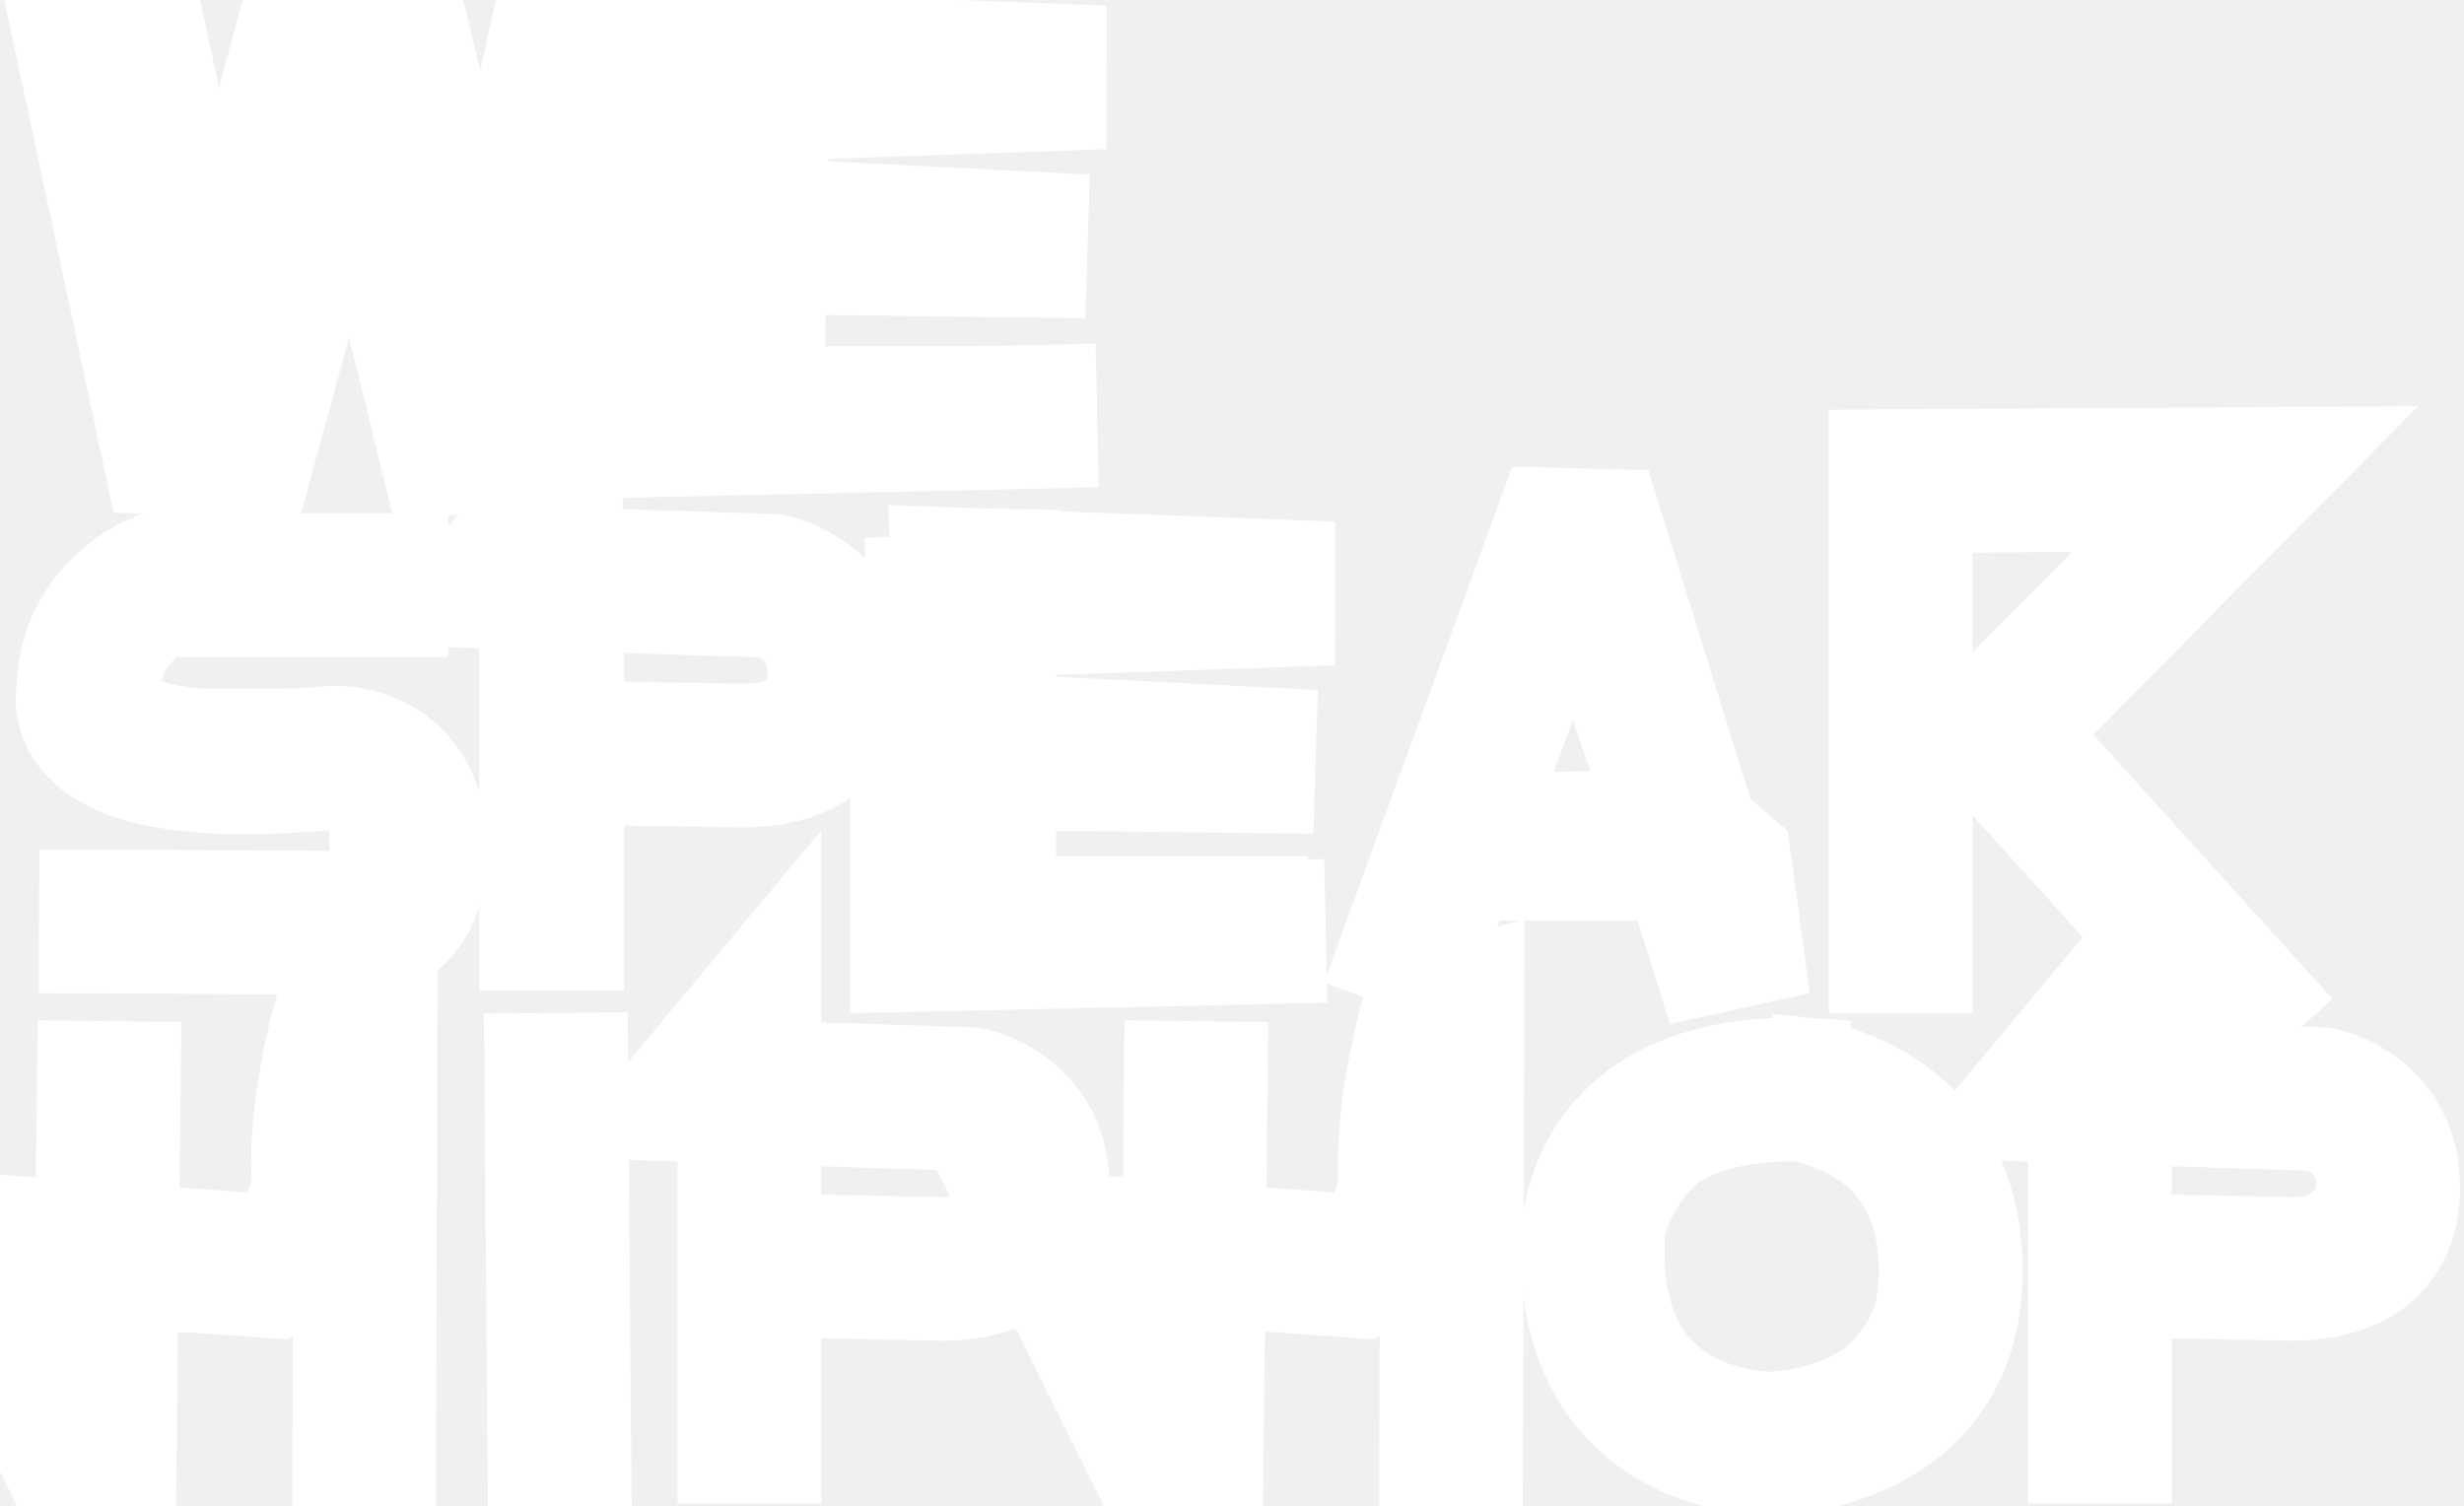
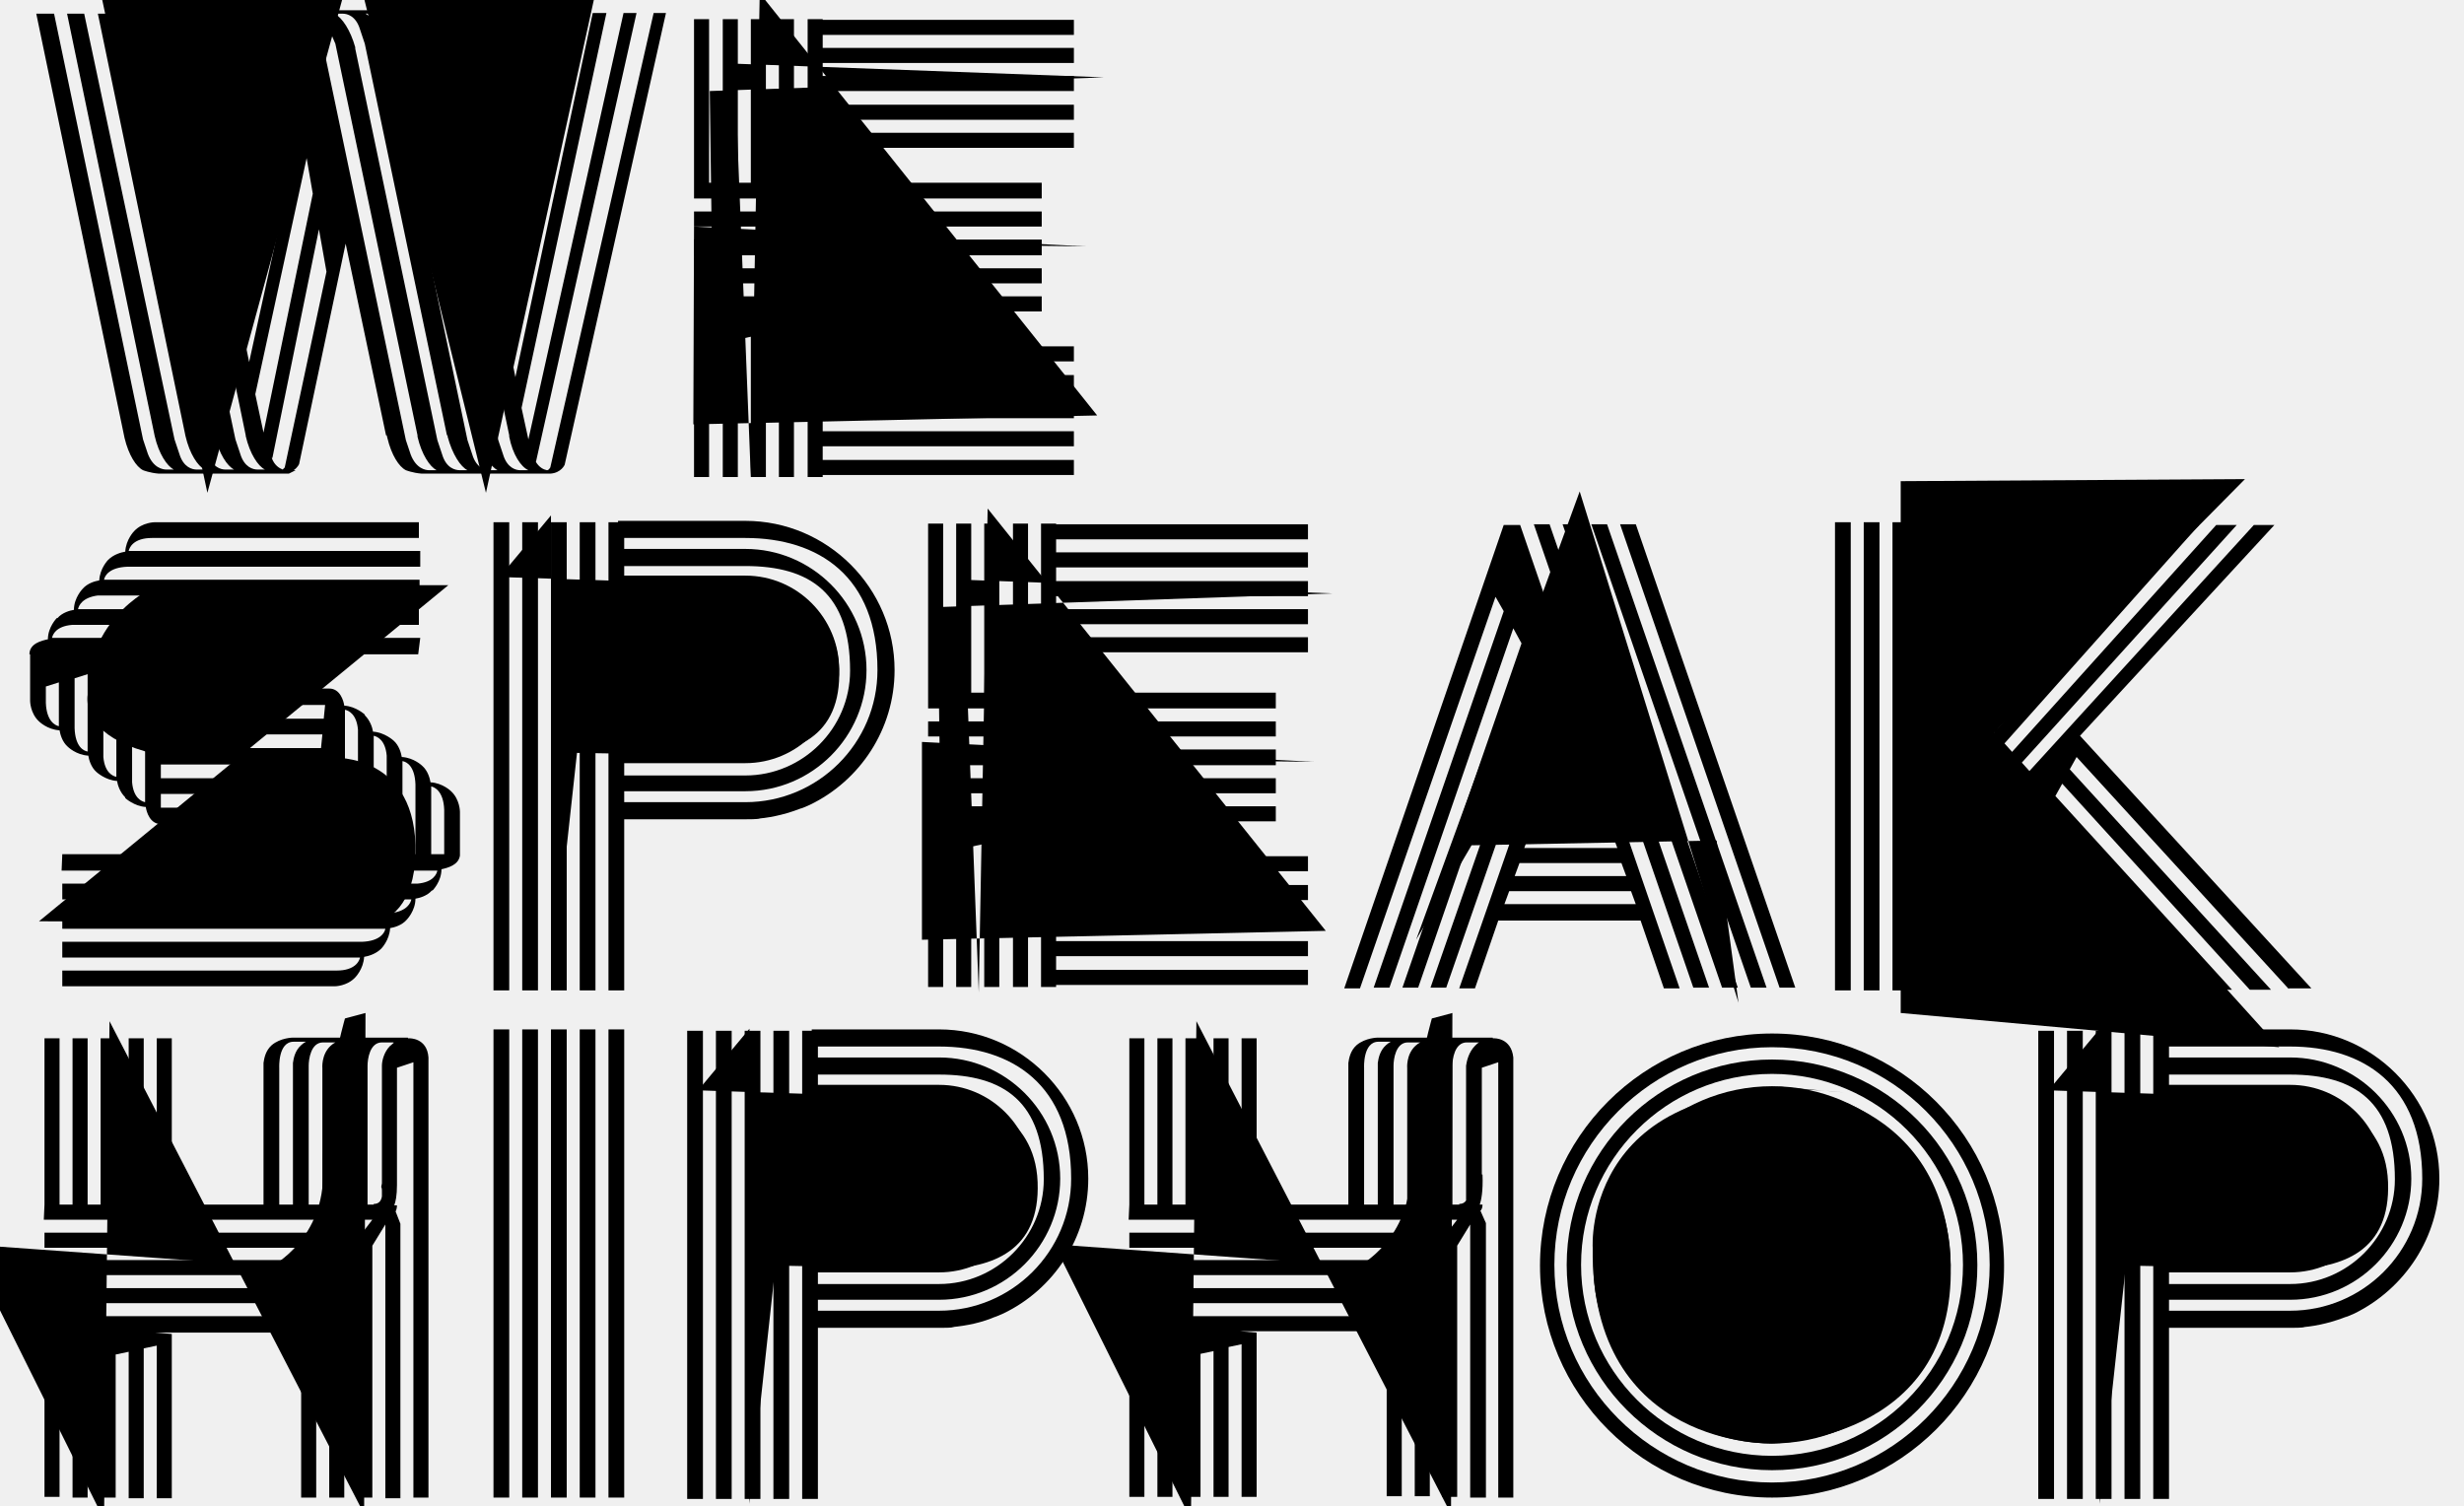
<svg xmlns="http://www.w3.org/2000/svg" version="1.1" id="Layer_1" x="0px" y="0px" viewBox="0 0 360 220" style="enable-background:new 0 0 360 220;" xml:space="preserve">
-   <style type="text/css">
- 	.st0{fill:#FFFFFF;}
- 	.st1{fill:none;stroke:#FFFFFF;stroke-width:28;stroke-linejoin:bevel;stroke-miterlimit:10;}
- 	.st2{fill:none;stroke:#FFFFFF;stroke-width:21;stroke-miterlimit:10;}
- 	.st3{fill:none;stroke:#FFFFFF;stroke-width:21;stroke-linecap:square;stroke-linejoin:bevel;stroke-miterlimit:10;}
- </style>
  <g id="P_x5F_3">
    <g id="P_x5F_lign_x5F_3">
      <rect x="310.4" y="150.6" class="st0" width="2.3" height="68.4" />
      <rect x="306.2" y="150.6" class="st0" width="2.3" height="68.4" />
      <rect x="302" y="150.6" class="st0" width="2.3" height="68.4" />
      <rect x="297.8" y="150.6" class="st0" width="2.3" height="68.4" />
    </g>
    <path id="P_x5F_loop_x5F_3" class="st0" d="M356.4,172.2c0-12-9.8-21.8-21.8-21.8H316v0.2h-1.4V219h2.3v-25h8.8h2.5h1.8h2.5h1.9   h0.2h0h0c0.7,0,1.5,0,2.2-0.1l-0.3,0c2.3-0.2,4.5-0.8,6.5-1.6l-0.4,0.2c0.5-0.2,0.9-0.4,1.4-0.6   C351.3,188.3,356.4,180.8,356.4,172.2z M316.9,181.8h17.7c5.3,0,9.6-4.3,9.6-9.6c0-5.3-4.3-9.6-9.6-9.6h-17.7V161h17.7   c8.7,0,11.2,4.6,11.2,11.2c0,6.2-5,11.2-11.2,11.2h-17.7V181.8z M334.6,165.1c5,0,7.7,1.9,7.7,7.1c0,3.9-3.7,7.1-7.7,7.1h-17.7   v-1.6h17.7c3,0,5.5-2.5,5.5-5.5s-2.5-5.5-5.5-5.5h-17.7v-1.6H334.6z M334.6,169.2c2.9,0,4.1,1.4,4.1,3c0,1.6-1.2,3-4.1,3h-17.7v-6   H334.6z M316.9,185.9h17.7c7.5,0,13.7-6.1,13.7-13.7c0-7.5-6.1-13.7-13.7-13.7h-17.7V157h17.7c9.5,0,15.3,4,15.3,15.3   c0,8.4-6.9,15.3-15.3,15.3h-17.7V185.9z M334.6,191.5h-17.7v-1.6h17.7c9.8,0,17.7-8,17.7-17.7c0-9.8-8-17.7-17.7-17.7h-17.7v-1.6   h17.7c10.7,0,19.3,5.6,19.3,19.3C353.9,182.9,345.2,191.5,334.6,191.5z" />
  </g>
  <g id="O">
    <path class="st0" d="M258.9,151c-18.7,0-33.9,15.2-33.9,33.9c0,18.7,15.2,33.9,33.9,33.9s34-15.3,33.9-33.9   C292.8,166.2,277.6,151,258.9,151z M258.9,216.6c-17.5,0-31.8-14.3-31.8-31.8s14.3-31.8,31.8-31.8c17.6,0,31.8,14.3,31.8,31.8   S276.4,216.6,258.9,216.6z" />
    <path class="st0" d="M258.9,154.8c-16.5,0-30,13.4-30,30c0,16.5,13.4,30,30,30c16.6,0,30.1-13.4,30-30   C288.9,168.3,275.5,154.8,258.9,154.8z M258.9,212.7c-15.4,0-27.9-12.5-27.9-27.9c0-15.4,12.5-27.9,27.9-27.9   c15.4,0,27.9,12.5,27.9,27.9C286.8,200.2,274.3,212.7,258.9,212.7z" />
    <path class="st0" d="M258.9,158.7c-14.4,0-26.1,11.7-26.1,26.1s11.7,26.1,26.1,26.1c14.4,0,26.1-11.7,26.1-26.1   S273.3,158.7,258.9,158.7z M258.9,208.8c-13.2,0-24-10.8-24-24s10.8-24,24-24c13.3,0,24,10.8,24,24S272.1,208.8,258.9,208.8z" />
    <path class="st0" d="M258.9,162.6c-12.2,0-22.2,10-22.2,22.2s10,22.2,22.2,22.2c12.3,0,22.2-9.9,22.2-22.2   C281.1,172.6,271.1,162.6,258.9,162.6z M258.9,204.9c-11.1,0-20.1-9-20.1-20.1c0-11.1,9-20.1,20.1-20.1c11.1,0,20.1,9,20.1,20.1   C279,195.9,270,204.9,258.9,204.9z" />
    <path class="st0" d="M258.9,166.5c-10.1,0-18.3,8.2-18.3,18.3c0,10.1,8.2,18.3,18.3,18.3c10.1,0,18.3-8.2,18.3-18.3   S269,166.5,258.9,166.5z M258.9,201c-8.9,0-16.2-7.3-16.2-16.2c0-8.9,7.3-16.2,16.2-16.2c8.9,0,16.2,7.3,16.2,16.2   S267.8,201,258.9,201z" />
  </g>
  <path id="H_x5F_2" class="st0" d="M221.1,155v-0.5h0c-0.3-2.9-2.8-2.8-2.8-2.8s-0.1,0-0.2,0v-0.1h-1h-2.9c0,0-0.2,0-0.4,0h-1h-2.9  c0,0-0.2,0-0.4,0h-1h-2.9c0,0-0.2,0-0.4,0h-1h-2.9c0,0-1.8,0-3.1,1.1c-0.9,0.8-1.1,1.9-1.2,2.6V176h-13.4v-24.3h-2.2V176h-1.9v-24.3  h-2.2V176h-1.9v-24.3h-2.2V176h-1.9v-24.3h-2.2V176h-1.9v-24.3H165V176l-0.1,2.2h48l-1.3,1.7c-0.3,0.1-0.6,0.2-1.1,0.2H165v2.2h43.9  h0.8c0,0.1-0.1,0.3-0.1,0.4l-0.5,0.6c-0.4,0.4-1.1,0.7-2.3,0.8H165v2.2h40.7h0.3c-0.1,0.5-0.7,1.8-3.3,1.9H165v2.2h36.4h1  c-0.1,0.5-0.7,1.8-3.3,1.9H165v2.2h0.7l0,0.2H165v24h2.2v-19l1.9-0.4v19.4h2.2v-20l1.9-0.4v20.4h2.2v-20.9l1.9-0.4v21.3h2.2v-21.9  l1.9-0.4v22.3h2.2v-24l0,0l-2.4-0.2h16.6h1c0,0,1.8,0,2.9-1.2c0,0,0.4-0.4,0.8-1.2l0.1-0.1v26.6h2.2v-23.4l1.9-3.1v26.5h2.2v-30.1  l1.8-2.9v33.1h2.2V182l1.9-3.1v39.9h2.3v-40.1l-0.8-1.8c0.2-0.2,0.3-0.5,0.3-0.9h-0.4c0.2-0.6,0.5-1.9,0.4-4.4l-0.1,0V156l2.4-0.8  v63.6h2.2V155L221.1,155C221.1,155,221.1,155,221.1,155z M214.3,152.3h1.8l0,0c-0.2,0.1-0.4,0.3-0.6,0.5c-0.9,0.9-1.2,2.2-1.3,2.9  v0.1c0,0.2,0,0.4,0,0.4v19.2c-0.2,0.3-0.5,0.5-1,0.5l0,0.1h-1v-20.3C212.2,154.8,212.5,152.3,214.3,152.3z M210,152.2h1.8  c-0.2,0.1-0.5,0.3-0.7,0.5c-0.9,0.8-1.1,1.9-1.2,2.6v0.1c0,0.4,0,0.6,0,0.6v20h-2v-20C207.9,156,207.7,152.2,210,152.2z   M205.7,152.3h1.8c-0.2,0.1-0.5,0.3-0.7,0.5c-1.4,1.3-1.2,3.3-1.2,3.3V176h-2v-20.3C203.6,154.8,203.9,152.3,205.7,152.3z   M201.4,152.2h1.8c-0.2,0.1-0.5,0.3-0.7,0.5c-0.9,0.8-1.1,1.9-1.2,2.6v0.1c0,0.4,0,0.6,0,0.6v20h-2v-20  C199.3,156,199.1,152.2,201.4,152.2z M206.7,186.6L206.7,186.6c0,0,0-0.1,0-0.2V186.6z M202.6,192.1  C202.6,192.1,202.6,192.1,202.6,192.1L202.6,192.1L202.6,192.1z" />
  <g id="P_x5F_2">
    <g id="P_x5F_lign_x5F_2">
      <rect x="113" y="150.6" class="st0" width="2.3" height="68.4" />
      <rect x="108.8" y="150.6" class="st0" width="2.3" height="68.4" />
      <rect x="104.6" y="150.6" class="st0" width="2.3" height="68.4" />
      <rect x="100.4" y="150.6" class="st0" width="2.3" height="68.4" />
    </g>
    <path id="P_x5F_loop_x5F_2" class="st0" d="M137.2,150.4h-18.6v0.2h-1.4V219h2.3v-25h8.9h2.5h1.8h2.5h1.8h0.2h0.1   c0.7,0,1.5,0,2.2-0.1l-0.5,0c2.3-0.2,4.6-0.7,6.6-1.6l-0.4,0.2c0.5-0.2,0.9-0.4,1.4-0.6c7.3-3.5,12.4-11,12.4-19.7   C159,160.2,149.2,150.4,137.2,150.4z M119.5,181.8h17.7c5.3,0,9.6-4.3,9.6-9.6c0-5.3-4.3-9.6-9.6-9.6h-17.7V161h17.7   c8.7,0,11.2,4.6,11.2,11.2c0,6.2-5,11.2-11.2,11.2h-17.7V181.8z M137.2,165.1c5,0,7.7,1.9,7.7,7.1c0,3.9-3.7,7.1-7.7,7.1h-17.7   v-1.6h17.7c3,0,5.5-2.5,5.5-5.5s-2.5-5.5-5.5-5.5h-17.7v-1.6H137.2z M137.2,169.2c2.9,0,4.1,1.4,4.1,3c0,1.6-1.2,3-4.1,3h-17.7v-6   H137.2z M119.5,185.9h17.7c7.5,0,13.7-6.1,13.7-13.7c0-7.5-6.1-13.7-13.7-13.7h-17.7V157h17.7c9.5,0,15.3,4,15.3,15.3   c0,8.4-6.9,15.3-15.3,15.3h-17.7V185.9z M137.2,191.5h-17.7v-1.6h17.7c9.8,0,17.7-8,17.7-17.7c0-9.8-8-17.7-17.7-17.7h-17.7v-1.6   h17.7c10.7,0,19.3,5.6,19.3,19.3C156.5,182.9,147.8,191.5,137.2,191.5z" />
  </g>
  <g id="I">
    <rect x="88.9" y="150.4" class="st0" width="2.3" height="68.4" />
    <rect x="84.7" y="150.4" class="st0" width="2.3" height="68.4" />
    <rect x="80.5" y="150.4" class="st0" width="2.3" height="68.4" />
    <rect x="76.3" y="150.4" class="st0" width="2.3" height="68.4" />
    <rect x="72.1" y="150.4" class="st0" width="2.3" height="68.4" />
  </g>
  <path id="H_x5F_1" class="st0" d="M59.8,151.7c0,0-0.1,0-0.2,0v-0.1h-1h-2.9c0,0-0.2,0-0.4,0h-1h-2.9c0,0-0.2,0-0.4,0h-1h-2.9  c0,0-0.2,0-0.4,0h-1h-2.9c0,0-1.8,0-3.1,1.1c-0.9,0.8-1.1,1.9-1.2,2.6V176H25.1v-24.3h-2.2V176H21v-24.3h-2.2V176h-1.9v-24.3h-2.2  V176h-1.9v-24.3h-2.2V176H8.7v-24.3H6.5V176l-0.1,2.2h48l-1.3,1.7c-0.3,0.1-0.6,0.2-1.1,0.2H6.5v2.2h43.9h0.8c0,0.1-0.1,0.3-0.1,0.4  l-0.5,0.6c-0.4,0.4-1.1,0.7-2.3,0.8H6.5v2.2h40.7h0.3c-0.1,0.5-0.7,1.8-3.3,1.9H6.5v2.2h36.4h1c-0.1,0.5-0.7,1.8-3.3,1.9H6.5v2.2  h0.6l0,0.2H6.5v24h2.2v-19l1.9-0.4v19.5h2.2v-20l1.9-0.4v20.4h2.2v-20.9l1.9-0.4v21.4H21v-21.9l1.9-0.4v22.3h2.2v-24l-2.4-0.2h16.6  h1c0,0,1.8,0,2.9-1.2c0,0,0.4-0.4,0.8-1.2v26.5h2.2v-23.4l1.9-3.1v26.5h2.2v-30.1l1.9-3.1v33.2h2.2v-36.8l1.9-3.1v40h2.2v-40.1  l-0.7-1.8c0.1-0.2,0.2-0.5,0.2-0.9h-0.4c0.2-0.5,0.4-1.4,0.4-3l0,0v-0.1c0-0.4,0-0.8,0-1.3V156l2.4-0.8v63.6h2.2v-64.3h0  C62.4,151.6,59.8,151.7,59.8,151.7z M55.8,152.3h1.7l0,0.1c-0.2,0.1-0.3,0.3-0.5,0.4c-0.9,0.9-1.2,2.2-1.2,2.9v0.1  c0,0.2,0,0.4,0,0.4v16.7l-0.1,0.5c0,0,0.1,0.2,0.1,0.5v0.9c-0.1,0.6-0.4,1.1-1.2,1.1l0,0.1h-0.9v-20.3  C53.7,154.8,54,152.3,55.8,152.3z M51.5,152.2h1.8c-0.2,0.1-0.5,0.3-0.7,0.5c-0.9,0.8-1.1,1.9-1.2,2.6v0.1c0,0.4,0,0.6,0,0.6v20h-2  v-20C49.4,156,49.2,152.2,51.5,152.2z M47.2,152.3H49c-0.2,0.1-0.5,0.3-0.7,0.5c-1.4,1.3-1.2,3.3-1.2,3.3V176h-2v-20.3  C45.1,154.8,45.4,152.3,47.2,152.3z M42.9,152.2h1.8c-0.2,0.1-0.5,0.3-0.7,0.5c-0.9,0.8-1.1,1.9-1.2,2.6v0.1c0,0.4,0,0.6,0,0.6v20  h-2v-20C40.8,156,40.6,152.2,42.9,152.2z" />
  <g id="K">
    <g id="K_x5F_left">
      <rect x="284.9" y="76.3" class="st0" width="2.3" height="68.4" />
      <rect x="280.7" y="76.3" class="st0" width="2.3" height="68.4" />
      <rect x="276.5" y="76.3" class="st0" width="2.3" height="68.4" />
      <rect x="272.3" y="76.3" class="st0" width="2.3" height="68.4" />
      <rect x="268.1" y="76.3" class="st0" width="2.3" height="68.4" />
    </g>
    <path id="K_x5F_right" class="st0" d="M290.6,121.6L290.6,121.6l21,22.8h3.1L296,123.9l1-1.8l20.3,22.5h3.1l-22.3-24.4l1-1.8   l23.9,26.2h3.1l-25.8-28.3l1-1.8l27.4,30.1h3.1l-29.4-32.2l1-1.8l31,33.9v-0.1h3.3l-33.8-36.9l28.4-30.8h-3l-37.4,41   c0,0,0,0-0.1,0.1c-0.3-0.5-0.7-1.7,0.9-3.4l34.1-37.7h-3l-31.4,34.9l-0.6,0.6c-0.2-0.4-0.7-1.7,0.9-3.4l28.6-32.1h-3L292,106.3   l-0.3,0.2c-0.3-0.5-0.6-1.9,1.3-3.7l22.9-26.1H313l-20.5,23.8l-0.7,0.6c-0.3-0.5-0.7-1.9,1.3-3.7l17.6-20.5h-2.8l-15.3,17.9   l-0.7,0.6c0,0-1.4,1.2-1.4,2.9c0,0-0.1,1.7,1,3.1c-0.5,0.4-1.1,1.4-1.1,2.5c0,0-0.1,1.7,1,3.1c-0.4,0.5-1,1.4-1,2.5   c0,0-0.2,1.7,1,3.1c-0.5,0.5-1.1,1.4-1.1,2.5h-0.1c0,0-0.2,1.7,1,3.1C290.6,118.9,289.6,120.4,290.6,121.6z" />
  </g>
  <g id="A">
    <polygon class="st0" points="249.7,144.3 226.4,76.6 224.1,76.6 247.4,144.3  " />
    <polygon class="st0" points="253.9,144.3 230.6,76.6 228.3,76.6 251.6,144.3  " />
    <polygon class="st0" points="258.1,144.3 234.8,76.6 232.5,76.6 255.8,144.3  " />
    <polygon class="st0" points="262.3,144.3 239,76.6 236.7,76.6 260,144.3  " />
    <path class="st0" d="M218.5,87.2l1.2,2.1l-19,55h2.3l18.1-52.5l1.2,2.2l-17.4,50.3h2.3l16.5-47.9l1.2,2.2l-15.9,45.7h2.3l15-43.2   l1.2,2.2l-14.3,41.1h2.3l3.4-9.9h20.8l3.4,9.9h2.3l-23.3-67.7h-2.1h-0.2h-0.1l-23.3,67.7h2.3L218.5,87.2z M222.7,123.9l0.7-1.9   h12.2l0.7,1.9H222.7z M236.9,126.1l0.7,1.9h-16.3l0.7-1.9H236.9z M224.1,119.7l0.7-1.9h9.3l0.7,1.9H224.1z M225.6,115.6l3.9-11.2   l3.9,11.2H225.6z M239,132.1h-19.2l0.7-1.9h17.8l0.8,2.2L239,132.1z" />
  </g>
  <g id="E_x5F_2">
    <rect x="135.6" y="113.7" class="st0" width="50.8" height="2.2" />
    <rect x="135.6" y="109.5" class="st0" width="50.8" height="2.3" />
    <rect x="135.6" y="105.4" class="st0" width="50.8" height="2.2" />
    <polygon class="st0" points="191.1,127.3 191.1,125.1 154.3,125.1 154.3,120.2 154.4,120 186.4,120 186.4,117.8 135.6,117.8    135.6,120 135.6,144.2 137.8,144.2 137.8,124.5 139.7,124.1 139.7,144.2 141.9,144.2 141.9,123.7 143.8,123.3 143.8,144.2    146,144.2 146,122.9 148,122.5 148,144.2 150.2,144.2 150.2,122.1 152.1,121.7 152.1,144.2 154.3,144.2 154.3,143.9 191.1,143.9    191.1,141.7 154.3,141.7 154.3,139.7 191.1,139.7 191.1,137.5 154.3,137.5 154.3,135.6 191.1,135.6 191.1,133.4 154.3,133.4    154.3,131.5 191.1,131.5 191.1,129.3 154.3,129.3 154.3,127.3  " />
    <polygon class="st0" points="191.1,78.8 191.1,76.6 154.3,76.6 154.3,76.5 152.1,76.5 152.1,101.2 150.2,101.2 150.2,76.5    148,76.5 148,101.2 146,101.2 146,76.5 143.8,76.5 143.8,101.2 141.9,101.2 141.9,76.5 139.7,76.5 139.7,101.2 137.8,101.2    137.8,76.5 135.6,76.5 135.6,101.2 135.6,101.5 135.6,103.4 135.6,103.5 186.4,103.5 186.4,103.4 186.4,101.2 154.3,101.2    154.3,95.3 191.1,95.3 191.1,93.1 154.3,93.1 154.3,91.2 191.1,91.2 191.1,89 154.3,89 154.3,87.1 191.1,87.1 191.1,84.9    154.3,84.9 154.3,82.9 191.1,82.9 191.1,80.7 154.3,80.7 154.3,78.8  " />
  </g>
  <g id="P_x5F_1">
    <g id="P_x5F_lign_x5F_1">
      <rect x="84.7" y="76.3" class="st0" width="2.3" height="68.4" />
      <rect x="80.5" y="76.3" class="st0" width="2.3" height="68.4" />
      <rect x="76.3" y="76.3" class="st0" width="2.3" height="68.4" />
      <rect x="72.1" y="76.3" class="st0" width="2.3" height="68.4" />
    </g>
    <path id="P_x5F_loop_x5F_1" class="st0" d="M118.3,117.6c7.3-3.5,12.4-11,12.4-19.7c0-12-9.8-21.8-21.8-21.8H90.3v0.2h-1.4v68.4   h2.3v-25h8.8h2.5h1.9h2.5h1.8h0.2c0.7,0,1.5,0,2.2-0.1l-0.3,0c2.3-0.2,4.5-0.8,6.5-1.6l-0.4,0.2C117.4,118,117.8,117.8,118.3,117.6   z M91.2,107.5h17.7c5.3,0,9.6-4.3,9.6-9.6c0-5.3-4.3-9.6-9.6-9.6H91.2v-1.7h17.7c8.7,0,11.2,4.6,11.2,11.2c0,6.2-5,11.2-11.2,11.2   H91.2V107.5z M108.9,90.8c5,0,7.7,1.9,7.7,7.1c0,3.9-3.7,7.1-7.7,7.1H91.2v-1.6h17.7c3,0,5.5-2.5,5.5-5.5s-2.5-5.5-5.5-5.5H91.2   v-1.6H108.9z M108.9,94.9c2.9,0,4.1,1.4,4.1,3c0,1.7-1.2,3-4.1,3H91.2v-6H108.9z M91.2,111.5h17.7c7.5,0,13.7-6.1,13.7-13.7   c0-7.5-6.1-13.7-13.7-13.7H91.2v-1.4h17.7c9.5,0,15.3,4,15.3,15.3c0,8.4-6.9,15.3-15.3,15.3H91.2V111.5z M91.2,117.2v-1.6h17.7   c9.8,0,17.7-8,17.7-17.7c0-9.8-8-17.7-17.7-17.7H91.2v-1.6h17.7c10.7,0,19.3,5.6,19.3,19.3c0,10.7-8.7,19.3-19.3,19.3H91.2z" />
  </g>
  <path id="S" class="st0" d="M62.9,114.3c-0.1-0.6-0.4-1.7-1.2-2.4c0,0-1.2-1.2-3-1.3c-0.1-0.6-0.4-1.7-1.2-2.4c0,0-1.3-1.2-3-1.3  c-0.1-0.6-0.4-1.6-1.2-2.4v-0.1c0,0-1.3-1.2-3-1.3c-0.1-0.7-0.6-2.5-2.2-2.5H23.5v-5h37.6l0.3-2.4H7.8c0,0-0.1,0-0.2,0  c0.1-0.5,0.6-1.7,2.9-1.9h50.7V89h-49h-0.8c0.1-0.5,0.6-1.7,2.9-2h47v-2.3H15.5h-0.3c0.1-0.6,0.8-1.8,3.4-1.9h42.8v-2.3H19.8h-1  c0.1-0.5,0.7-1.9,3.4-1.9h39v-2.3H23.6h-1c0,0-1.8,0-3,1.3c0,0-1.2,1.2-1.3,3c-0.6,0.1-1.7,0.4-2.5,1.2c0,0-1.2,1.2-1.3,3  c-0.6,0.1-1.7,0.4-2.4,1.2c0,0-1.3,1.3-1.3,3.1c-0.6,0.1-1.7,0.4-2.4,1.2H8.3c0,0-1.3,1.3-1.3,3.1c-0.9,0.2-2.7,0.6-2.7,2.2h0.1v5.8  v1c0,0,0,1.8,1.3,3c0,0,1.2,1.2,3,1.3c0.1,0.6,0.4,1.7,1.2,2.4c0,0,1.2,1.2,3,1.3c0.1,0.6,0.4,1.7,1.2,2.4c0,0,1.3,1.2,3,1.3  c0.1,0.6,0.4,1.6,1.2,2.4v0.1c0,0,1.3,1.2,3,1.3c0.1,0.7,0.6,2.5,2.2,2.5l24.6-0.1v4.5h-39L9,127.2h54.7c0,0,0.1,0,0.2,0  c-0.1,0.5-0.6,1.7-2.9,1.9H9.1v2.3h50.2h0.8c-0.1,0.5-0.6,1.7-2.9,2H9.1v2.3H56h0.3c-0.1,0.6-0.8,1.8-3.4,1.9H9.1v2.3h42.5h1  c-0.1,0.5-0.7,1.9-3.4,1.9H9.1v2.3h38.8h1c0,0,1.8,0,3-1.3c0,0,1.2-1.2,1.3-3c0.6-0.1,1.7-0.4,2.5-1.2c0,0,1.2-1.2,1.3-3  c0.6-0.1,1.7-0.4,2.4-1.2c0,0,1.3-1.3,1.3-3.1c0.6-0.1,1.7-0.4,2.4-1.2h0.1c0,0,1.3-1.3,1.3-3.1c0.9-0.2,2.5-0.6,2.7-2h0v-5.4v-1  c0,0,0-1.8-1.3-3C65.9,115.6,64.7,114.4,62.9,114.3z M8.6,105.1v1c-0.5-0.1-1.8-0.7-1.9-3.4v-2.4l1.9-0.6V105.1z M12.8,109.5v0.3  c-0.6-0.1-1.8-0.7-1.9-3.4v-7.3l1.9-0.6V109.5z M17,112.7v0.8c-0.5-0.1-1.7-0.6-1.9-2.9V97.8l1.9-0.6V112.7z M21.2,117  c0,0,0,0.1,0,0.2c-0.5-0.1-1.7-0.6-1.9-2.9V96.6l1.9-0.6V117z M46.1,118H23.5v-2h22.8L46.1,118z M46.5,113.7h-23v-2h23.2L46.5,113.7  z M46.9,109.3H23.5v-2h23.6L46.9,109.3z M47.3,105H23.5v-2h24L47.3,105z M52.3,124.8h-1.9v-20.9c0,0,0-0.1,0-0.2  c0.5,0.1,1.7,0.6,1.9,2.9V124.8z M56.5,124.8h-1.9v-16.5v-0.8c0.5,0.1,1.7,0.6,1.9,2.9V124.8z M60.7,124.8h-1.9v-13.3v-0.3  c0.6,0.1,1.8,0.7,1.9,3.4V124.8z M63,124.8v-8.9v-1c0.5,0.1,1.8,0.7,1.9,3.4v6.5H63z" />
  <g id="E_x5F_1">
    <polygon class="st0" points="152.2,28.9 152.2,26.7 120.2,26.7 120.2,21.6 156.9,21.6 156.9,19.4 120.2,19.4 120.2,17.5    156.9,17.5 156.9,15.3 120.2,15.3 120.2,13.3 156.9,13.3 156.9,11.1 120.2,11.1 120.2,9.2 156.9,9.2 156.9,7 120.2,7 120.2,5.1    156.9,5.1 156.9,2.9 120.2,2.9 120.2,2.8 118,2.8 118,26.7 116,26.7 116,2.8 113.8,2.8 113.8,26.7 111.9,26.7 111.9,2.8 109.7,2.8    109.7,26.7 107.8,26.7 107.8,2.8 105.6,2.8 105.6,26.7 103.6,26.7 103.6,2.8 101.4,2.8 101.4,26.7 101.4,27 101.4,28.9 101.4,29    152.2,29  " />
    <polygon class="st0" points="103.6,50.6 105.6,50.1 105.6,69.7 107.8,69.7 107.8,49.6 109.7,49.2 109.7,69.7 111.9,69.7    111.9,48.7 113.8,48.2 113.8,69.7 116,69.7 116,47.7 118,47.3 118,69.7 120.2,69.7 120.2,69.4 156.9,69.4 156.9,67.2 120.2,67.2    120.2,65.2 156.9,65.2 156.9,63 120.2,63 120.2,61.1 156.9,61.1 156.9,58.9 120.2,58.9 120.2,57 156.9,57 156.9,54.8 120.2,54.8    120.2,52.8 156.9,52.8 156.9,50.6 120.2,50.6 120.2,45.5 152.2,45.5 152.2,43.3 101.4,43.3 101.4,45.5 101.4,69.7 103.6,69.7  " />
    <rect x="101.4" y="39.2" class="st0" width="50.8" height="2.2" />
    <rect x="101.4" y="35" class="st0" width="50.8" height="2.3" />
    <rect x="101.4" y="30.9" class="st0" width="50.8" height="2.2" />
  </g>
  <path id="W" class="st0" d="M82.5,67.9l14.8-66h-1.8L80.4,68.3c-0.2,0.3-0.3,0.4-0.5,0.4c-0.5-0.1-1.1-0.4-1.6-1.2L93,1.9h-1.9  L77.2,64.2l-1-4.6L88.6,1.9h-2L75.3,55.1l-0.9-4.5l9.8-48.6h-1.9l-8.9,43.9l-1-4.6l7.3-39.3h-1.9l-6.3,34.6L65.2,7.1h-0.1L65,6.7  c-0.6-2.5-1.7-4.2-2.7-4.7c0,0-1-0.4-2.3-0.5c-0.3,0-0.7,0-1.1,0h-2h-1.3c-0.2,0-0.5,0-0.7,0c-0.1,0-0.3,0-0.4,0h-2H51  c-0.2,0-0.5,0-0.7,0c-0.1,0-0.3,0-0.4,0h-2h-0.1h-1.2c-0.2,0-0.5,0-0.7,0c-0.1,0-0.3,0-0.4,0h-2h-0.1h-1.2c-0.2,0-0.5,0-0.7,0  s-0.3,0-0.5,0l-0.5,0.2C39.4,2.1,39.1,3,39.1,3l-6.9,30L25.7,2h-2.5l12.7,61.6v0.1c0.6,2.6,1.8,4.4,2.8,4.9h-1h-0.1  c-0.6,0-1.9-0.3-2.5-2.3l-0.7-2.1L21.2,2h-2.5l12.7,61.6v0.1c0.6,2.6,1.8,4.4,2.8,4.9h-0.1H33h-0.1c-0.6,0-1.9-0.3-2.5-2.3l-0.7-2.1  L16.8,2h-2.5l12.8,61.7c0.6,2.6,1.8,4.4,2.8,4.9h-1.1h-0.1c-0.6,0-1.9-0.3-2.5-2.3l-0.7-2.1L12.3,2H9.8l12.8,61.7  c0.6,2.6,1.8,4.4,2.8,4.9h-1.1c-0.5,0-1.9-0.2-2.7-2.3l-0.7-2.1L7.9,2H5.3l12.9,62c0.6,2.5,1.7,4.2,2.7,4.7c0,0,1,0.4,2.3,0.5  c0.3,0,0.7,0,1.1,0h2h1.3c0.2,0,0.5,0,0.7,0c0.1,0,0.3,0,0.4,0h2H32c0.2,0,0.5,0,0.7,0c0.1,0,0.3,0,0.4,0h2h0.1h1.2  c0.2,0,0.5,0,0.7,0c0.1,0,0.3,0,0.4,0h2h0.1H41c0.2,0,0.5,0,0.7,0s0.3,0,0.5,0l1-0.5h-0.1h-0.2c0.6-0.4,0.8-0.9,0.8-0.9l6.8-32.2  l5.9,28h0.1l0.1,0.4c0.6,2.5,1.7,4.2,2.7,4.7c0,0,1,0.4,2.3,0.5c0.3,0,0.7,0,1.1,0h2H66c0.2,0,0.5,0,0.7,0c0.1,0,0.3,0,0.4,0h2h1.3  c0.2,0,0.5,0,0.7,0c0.1,0,0.3,0,0.4,0h2h0.1h1.2c0.2,0,0.5,0,0.7,0c0.1,0,0.3,0,0.4,0h2H78h1.2c0.2,0,0.5,0,0.7,0c0.2,0,0.3,0,0.5,0  l0,0C82,69.1,82.5,67.9,82.5,67.9z M40.6,4.8l1,0l0.6,3.4l-7.9,34.6l-1.1-5.4L40.6,4.8z M43,12.7l1,5.5l-7.6,34.7L35.2,47L43,12.7z   M44.8,23.1l0.9,5.2l-7.2,34.9l-1.2-5.6L44.8,23.1z M41.6,68.3c-0.1,0.1-0.2,0.2-0.3,0.3c-0.5-0.2-1.2-0.6-1.6-1.7h0.1l6.8-33.4  l1.1,6.2L41.6,68.3z M62.7,68.7c-0.5,0-1.9-0.2-2.7-2.3l-0.7-2.1l-12-57.2V7V6.9c-0.6-2.6-1.8-4.4-2.8-4.9h1h0.1  c0.6,0,1.9,0.3,2.5,2.3L49,6.4l12,57.2v0.2c0.6,2.6,1.8,4.4,2.8,4.9H62.7z M67.2,68.7L67.2,68.7c-0.7,0-2-0.3-2.6-2.3l-0.7-2.1  l-12-57.2V7V6.9c-0.7-2.5-1.9-4.3-3-4.9H49h1h0.1c0.6,0,1.9,0.3,2.5,2.3l0.7,2.1l12,57.2h0.1v0.2c0.7,2.6,1.9,4.4,2.9,4.9H67.2z   M71.6,68.7L71.6,68.7c-0.7,0-2-0.3-2.6-2.3l-0.7-2.1l-12-57.2h-0.1V6.9c-0.6-2.6-1.8-4.4-2.8-4.9h1.1h0.1c0.6,0,1.9,0.3,2.5,2.3  l0.7,2.1l12,57.2v0.1v0.1c0.7,2.6,1.9,4.4,2.9,4.9H71.6z M77.2,68.7h-1.1H76c-0.6,0-1.9-0.3-2.5-2.3l-0.7-2.1l-12-57.2h-0.1V6.9  C60,4.4,58.8,2.6,57.8,2H59c0.5,0,1.9,0.2,2.7,2.3l0.7,2.1l12,57.2v0.1v0.1C74.9,66.4,76.1,68.2,77.2,68.7L77.2,68.7z" />
  <polyline id="mask1_2_" class="st1" points="14.3,-3 30.3,72 51.7,-6.3 71,72 87.7,-4.3 " />
  <polyline id="mask2" class="st2" points="111,-1 109.7,69.7 107.3,9.3 161.3,11.3 103.7,13.3 104,35.3 158.7,36 101.4,33.1   101.3,62 160.3,60.7 " />
  <path id="mask3" class="st2" d="M65.5,85.5H23c0,0-10.1,4.2-10.1,15.6c0,0-4.2,13.4,35.8,9.6c0,0,12.4-0.6,12,14.1s-14,10-14,10  l-41-0.2" />
  <path id="mask4" class="st2" d="M80.5,144.7V75.3l-7.5,9l39.7,1.3c0,0,9.5,1.9,9.9,12.1s-6.8,12.5-13.7,12.7L84.3,110" />
  <polyline id="mask5" class="st2" points="144.3,74.3 143,145 140.7,84.7 194.7,86.7 137,88.7 137.3,110.7 192,111.3 134.7,108.4   134.7,137.3 193.7,136 " />
  <polyline id="mask6" class="st3" points="206.9,137.3 230.8,71.8 254,146.5 250.8,122.8 215,123.5 " />
  <polyline id="mask7" class="st2" points="277.7,148 277.7,70.3 328,70 291.4,107 333,153 " />
  <path id="mask8" class="st2" d="M16,149.2L15.2,222l-20-40.2l44.5,3.2c0,0,7.8-4,7.5-14s3.2-22.2,3.2-22.2l3-0.8l-0.2,73.2" />
  <line id="mask9" class="st2" x1="81.8" y1="222.5" x2="81.2" y2="148" />
  <path id="mask10" class="st2" d="M109.5,219.7v-69.4l-7.5,9l39.7,1.3c0,0,9.5,1.9,9.9,12.1s-6.8,12.5-13.7,12.7l-24.6-0.5" />
  <path id="mask11" class="st2" d="M174.8,149.2L174,222l-20-40.2l44.5,3.2c0,0,7.8-4,7.5-14s3.2-22.2,3.2-22.2l3-0.8l-0.2,73.2" />
  <path id="mask12" class="st2" d="M258.9,158.7c0,0,25.4,0.2,26.1,26.1s-26.1,26.1-26.1,26.1s-26.6,0.8-26.2-28.6  c0,0-1.7-26.7,36.7-22.7" />
  <path id="mask13" class="st2" d="M306.8,219.7v-69.4l-7.5,9l39.7,1.3c0,0,9.5,1.9,9.9,12.1s-6.8,12.5-13.7,12.7l-24.6-0.5" />
</svg>
